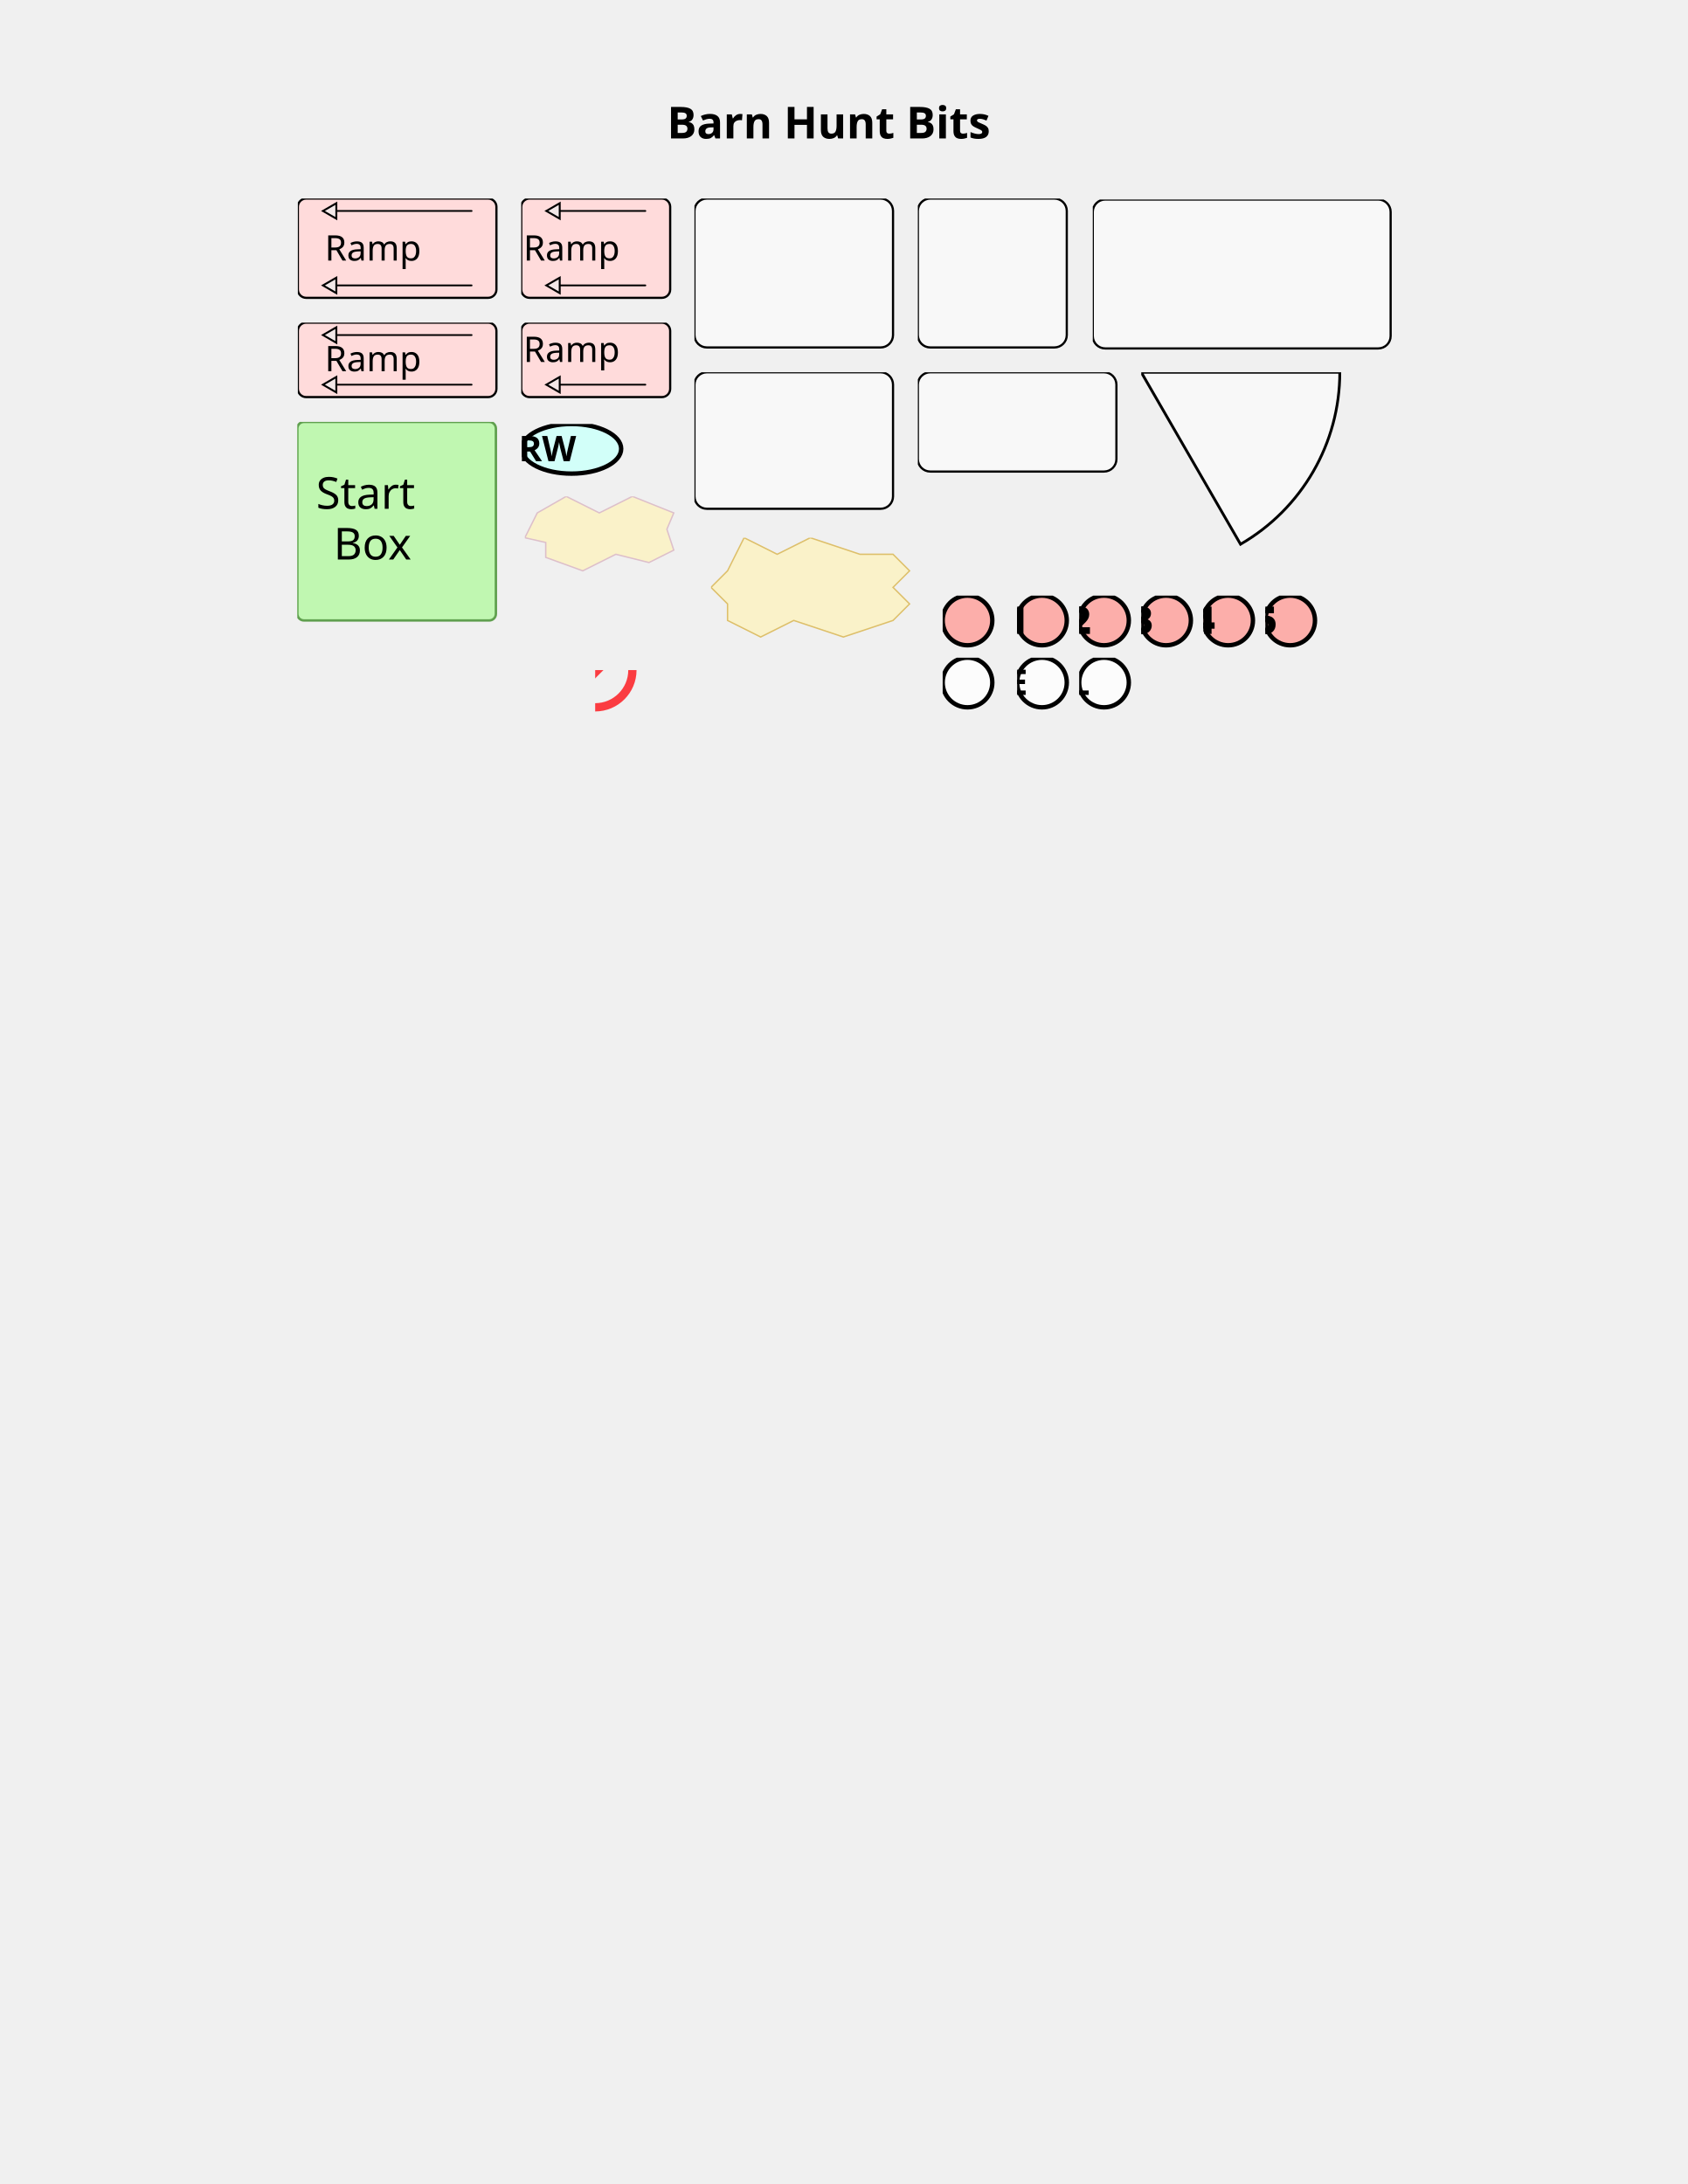
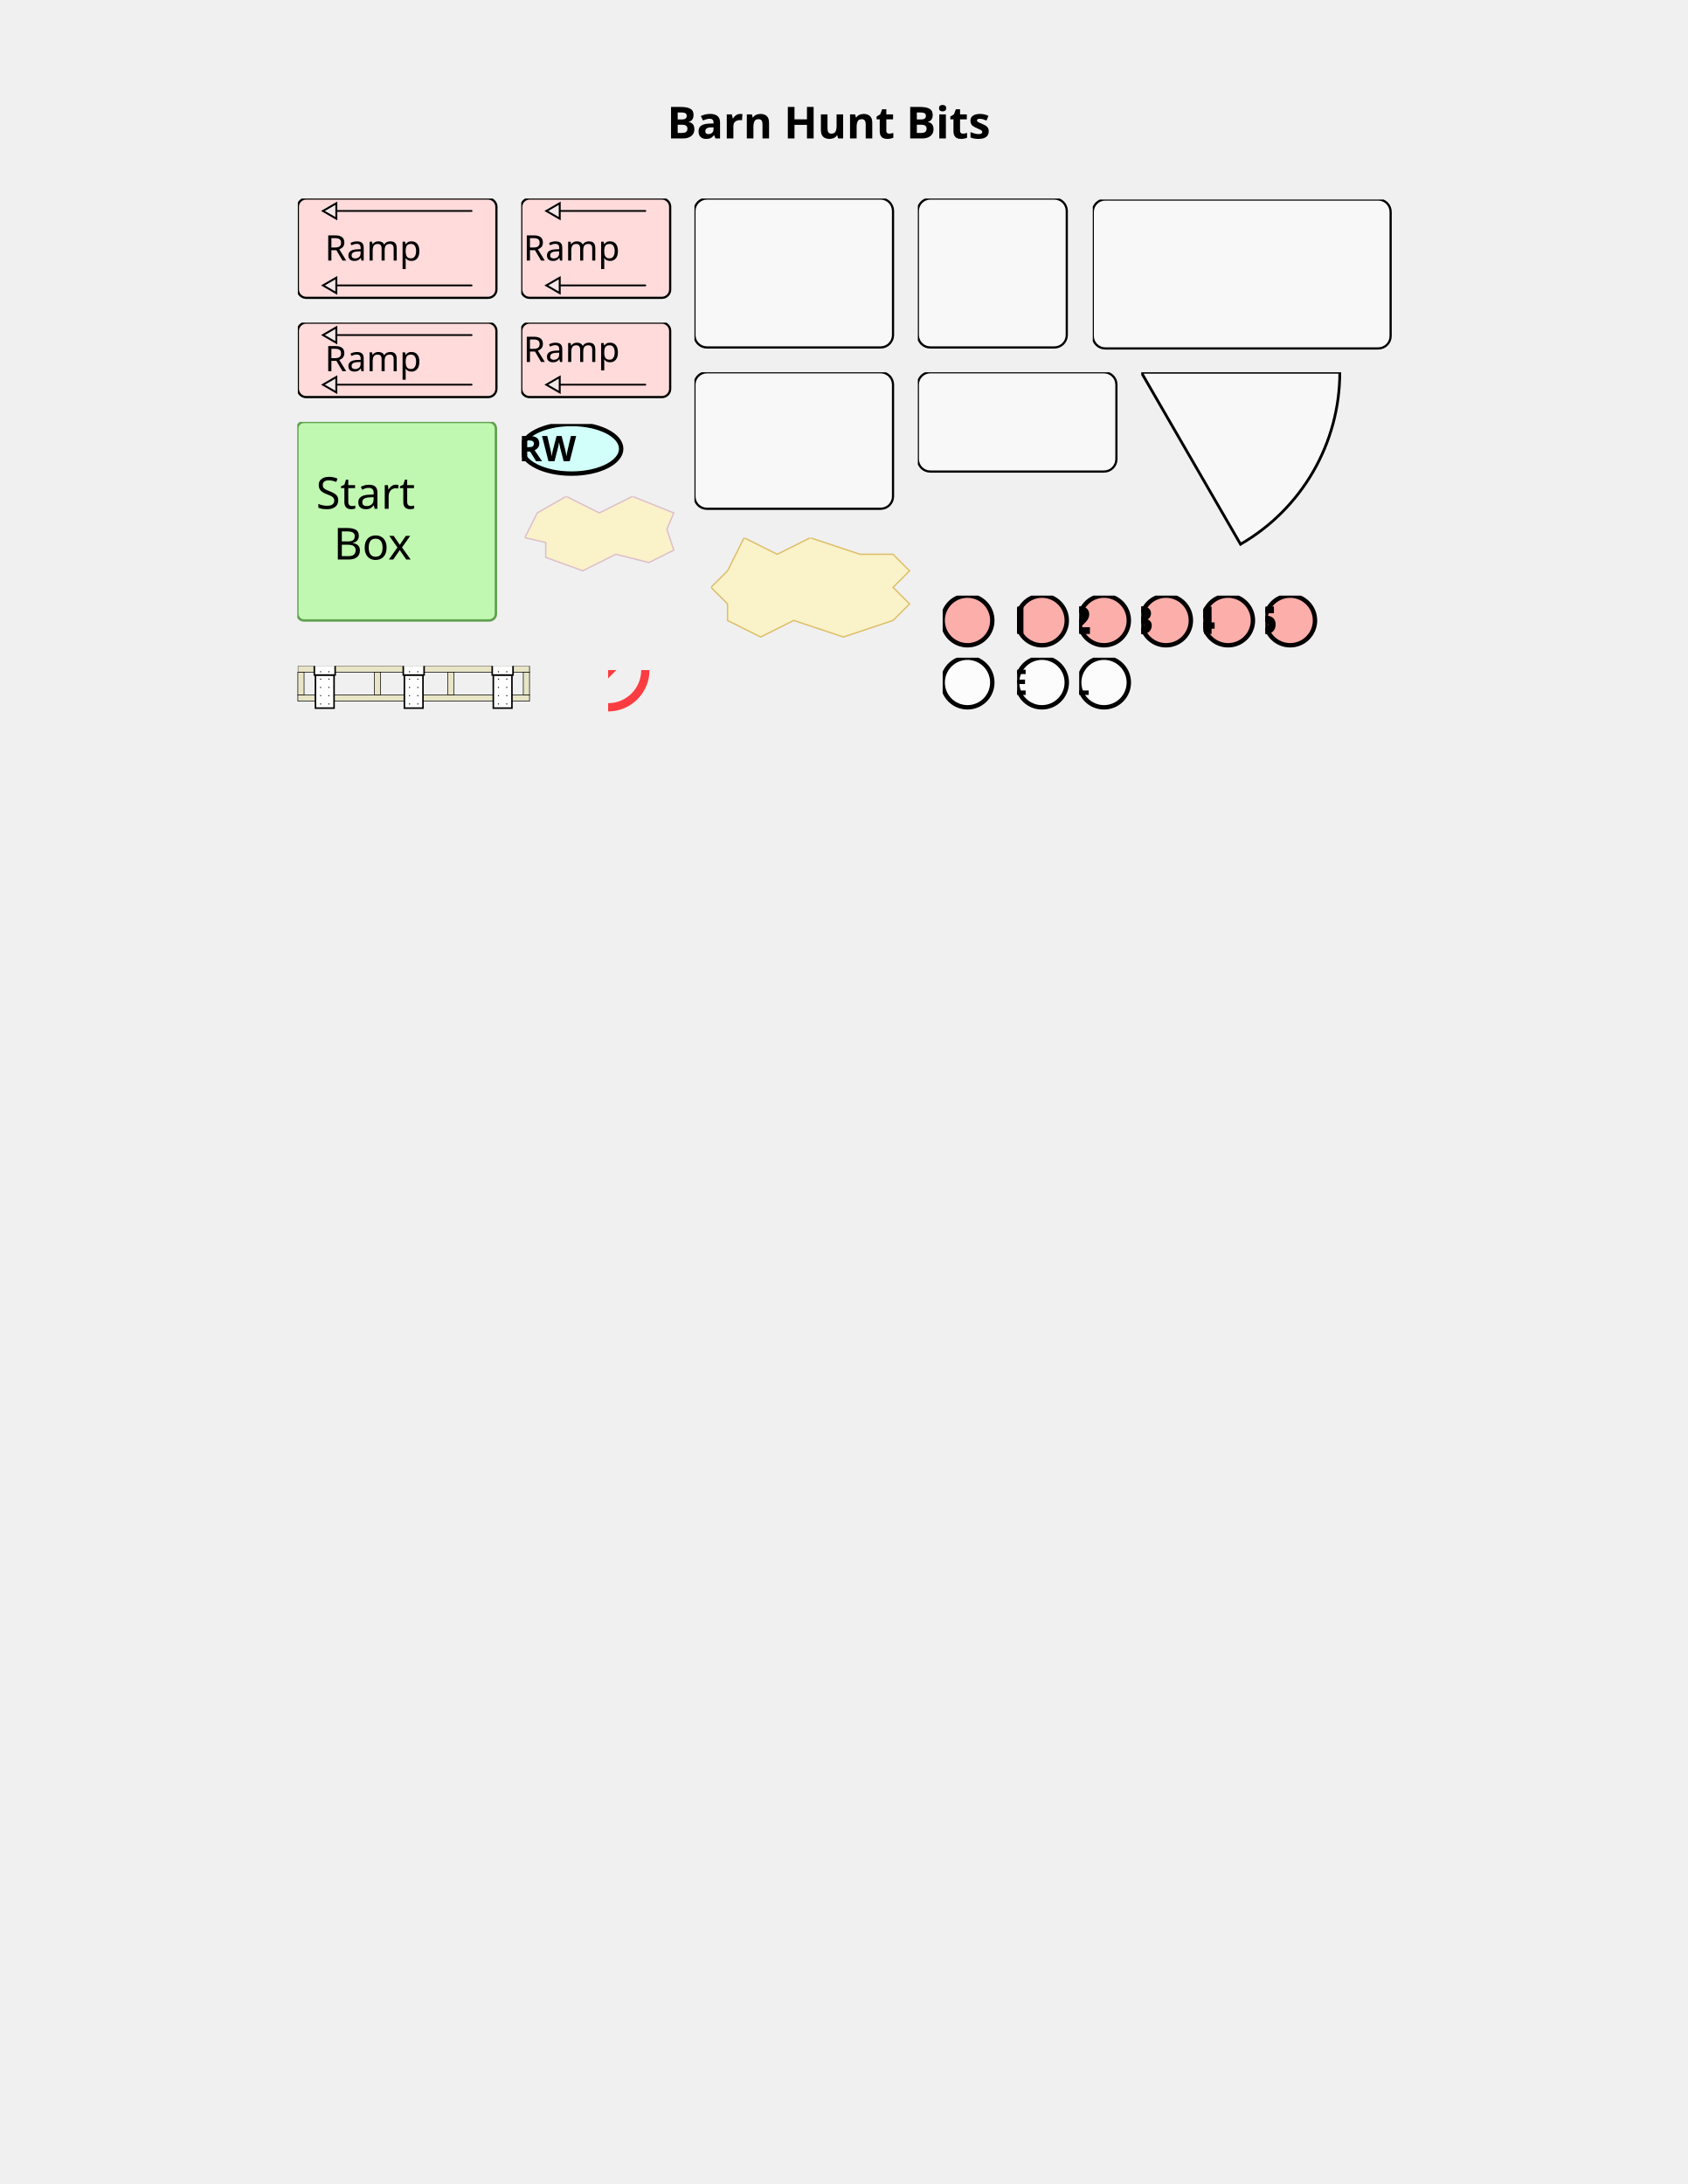
<svg xmlns="http://www.w3.org/2000/svg" xmlns:ns1="http://dairiki.org/barnhunt/inkscape-extensions" xmlns:xlink="http://www.w3.org/1999/xlink" width="8.5in" height="11in" viewBox="0 0 816 1056" version="1.1" id="svg8">
  <defs id="defs2">
    <symbol id="ramp-48x24" style="display:inline">
      <rect ns1:rat-placement="exclude" ry="4" rx="4" id="rect28" y="0" x="0" style="fill:#ffdbdb;fill-opacity:1;stroke:#000000;stroke-width:1.067;stroke-linecap:butt;stroke-linejoin:round;stroke-miterlimit:4;stroke-dasharray:none;stroke-opacity:1" width="96" height="48" />
      <text id="text32" xml:space="preserve" style="font-style:normal;font-variant:normal;font-weight:normal;font-stretch:normal;font-size:12.8px;line-height:0%;font-family:sans-serif;-inkscape-font-specification:Sans;text-align:center;letter-spacing:0px;word-spacing:0px;writing-mode:lr-tb;text-anchor:middle;fill:#000000;fill-opacity:1;stroke:none;stroke-width:1.067" x="48" y="30">
        <tspan id="tspan30" style="font-size:17.067px;line-height:1.25;font-family:sans-serif;stroke-width:1.067" x="48" y="30">Ramp</tspan>
      </text>
      <g id="g9567">
        <path style="fill:none;stroke:#000000;stroke-width:0.853;stroke-linecap:round;stroke-linejoin:miter;stroke-miterlimit:4;stroke-dasharray:none;stroke-opacity:1" d="M 84,6 H 18" id="path34" />
        <path style="fill:#f2e8e8;fill-opacity:1;fill-rule:evenodd;stroke:#000000;stroke-width:0.933;stroke-miterlimit:4;stroke-dasharray:none" d="m 12.136,6 6.466,3.738 V 2.262 Z" id="path9356" />
      </g>
      <g id="use9569" transform="translate(0,36)">
        <path id="path9376" d="M 84,6 H 18" style="fill:none;stroke:#000000;stroke-width:0.853;stroke-linecap:round;stroke-linejoin:miter;stroke-miterlimit:4;stroke-dasharray:none;stroke-opacity:1" />
        <path id="path9378" d="m 12.136,6 6.466,3.738 V 2.262 Z" style="fill:#f2e8e8;fill-opacity:1;fill-rule:evenodd;stroke:#000000;stroke-width:0.933;stroke-miterlimit:4;stroke-dasharray:none" />
      </g>
    </symbol>
    <symbol id="ramp-36x24">
      <rect ns1:rat-placement="exclude" height="48" width="72" style="fill:#ffdbdb;fill-opacity:1;stroke:#000000;stroke-width:1.067;stroke-linecap:butt;stroke-linejoin:round;stroke-miterlimit:4;stroke-dasharray:none;stroke-opacity:1" x="0" y="0" id="rect9522" rx="4" ry="4" />
      <text y="30" x="36" style="font-style:normal;font-variant:normal;font-weight:normal;font-stretch:normal;font-size:12.8px;line-height:0%;font-family:sans-serif;-inkscape-font-specification:Sans;text-align:center;letter-spacing:0px;word-spacing:0px;writing-mode:lr-tb;text-anchor:middle;fill:#000000;fill-opacity:1;stroke:none;stroke-width:1.067" xml:space="preserve" id="text9526">
        <tspan y="30" x="36" style="font-size:17.067px;line-height:1.25;font-family:sans-serif;stroke-width:1.067" id="tspan9524">Ramp</tspan>
      </text>
      <g id="g9532">
        <path id="path9528" d="M 60,6 H 18" style="fill:none;stroke:#000000;stroke-width:0.853;stroke-linecap:round;stroke-linejoin:miter;stroke-miterlimit:4;stroke-dasharray:none;stroke-opacity:1" />
        <path id="path9530" d="m 12.136,6 6.466,3.738 V 2.262 Z" style="fill:#f2e8e8;fill-opacity:1;fill-rule:evenodd;stroke:#000000;stroke-width:0.933;stroke-miterlimit:4;stroke-dasharray:none" />
      </g>
      <g id="use9534" transform="translate(0,36)">
        <path style="fill:none;stroke:#000000;stroke-width:0.853;stroke-linecap:round;stroke-linejoin:miter;stroke-miterlimit:4;stroke-dasharray:none;stroke-opacity:1" d="M 60,6 H 18" id="path9766" />
        <path style="fill:#f2e8e8;fill-opacity:1;fill-rule:evenodd;stroke:#000000;stroke-width:0.933;stroke-miterlimit:4;stroke-dasharray:none" d="m 12.136,6 6.466,3.738 V 2.262 Z" id="path9768" />
      </g>
    </symbol>
    <symbol id="ramp-48x18">
      <rect ns1:rat-placement="exclude" height="36" width="96" style="fill:#ffdbdb;fill-opacity:1;stroke:#000000;stroke-width:1.067;stroke-linecap:butt;stroke-linejoin:round;stroke-miterlimit:4;stroke-dasharray:none;stroke-opacity:1" x="0" y="0" id="rect13055" rx="4" ry="4" />
      <text y="23.5" x="48" style="font-style:normal;font-variant:normal;font-weight:normal;font-stretch:normal;font-size:12.8px;line-height:0%;font-family:sans-serif;-inkscape-font-specification:Sans;text-align:center;letter-spacing:0px;word-spacing:0px;writing-mode:lr-tb;text-anchor:middle;fill:#000000;fill-opacity:1;stroke:none;stroke-width:1.067" xml:space="preserve" id="text13059">
        <tspan y="23.5" x="48" style="font-size:17.067px;line-height:1.25;font-family:sans-serif;stroke-width:1.067" id="tspan13057">Ramp</tspan>
      </text>
      <g id="g13065">
        <path id="path13061" d="M 84,6 H 18" style="fill:none;stroke:#000000;stroke-width:0.853;stroke-linecap:round;stroke-linejoin:miter;stroke-miterlimit:4;stroke-dasharray:none;stroke-opacity:1" />
        <path id="path13063" d="m 12.136,6 6.466,3.738 V 2.262 Z" style="fill:#f2e8e8;fill-opacity:1;fill-rule:evenodd;stroke:#000000;stroke-width:0.933;stroke-miterlimit:4;stroke-dasharray:none" />
      </g>
      <g transform="translate(0,24)" id="g13071">
        <path style="fill:none;stroke:#000000;stroke-width:0.853;stroke-linecap:round;stroke-linejoin:miter;stroke-miterlimit:4;stroke-dasharray:none;stroke-opacity:1" d="M 84,6 H 18" id="path13067" />
        <path style="fill:#f2e8e8;fill-opacity:1;fill-rule:evenodd;stroke:#000000;stroke-width:0.933;stroke-miterlimit:4;stroke-dasharray:none" d="m 12.136,6 6.466,3.738 V 2.262 Z" id="path13069" />
      </g>
    </symbol>
    <symbol id="ramp-36x18">
      <rect ns1:rat-placement="exclude" ry="4" rx="4" id="rect10669" y="0" x="0" style="fill:#ffdbdb;fill-opacity:1;stroke:#000000;stroke-width:1.067;stroke-linecap:butt;stroke-linejoin:round;stroke-miterlimit:4;stroke-dasharray:none;stroke-opacity:1" width="72" height="36" />
      <text id="text10673" xml:space="preserve" style="font-style:normal;font-variant:normal;font-weight:normal;font-stretch:normal;font-size:12.8px;line-height:0%;font-family:sans-serif;-inkscape-font-specification:Sans;text-align:center;letter-spacing:0px;word-spacing:0px;writing-mode:lr-tb;text-anchor:middle;fill:#000000;fill-opacity:1;stroke:none;stroke-width:1.067" x="36" y="19">
        <tspan id="tspan10671" style="font-size:17.067px;line-height:1.25;font-family:sans-serif;stroke-width:1.067" x="36" y="19">Ramp</tspan>
      </text>
      <g id="g10685" transform="translate(0,24)">
        <path id="path10681" d="M 60,6 H 18" style="fill:none;stroke:#000000;stroke-width:0.853;stroke-linecap:round;stroke-linejoin:miter;stroke-miterlimit:4;stroke-dasharray:none;stroke-opacity:1" />
        <path id="path10683" d="m 12.136,6 6.466,3.738 V 2.262 Z" style="fill:#f2e8e8;fill-opacity:1;fill-rule:evenodd;stroke:#000000;stroke-width:0.933;stroke-miterlimit:4;stroke-dasharray:none" />
      </g>
    </symbol>
    <symbol style="display:inline" id="start-box">
      <rect id="rect78" y="0" x="0" style="fill:#c0f7b1;fill-opacity:1;stroke:#60a04f;stroke-width:1.173;stroke-linecap:butt;stroke-linejoin:round;stroke-miterlimit:4;stroke-dasharray:none;stroke-opacity:1" width="96" height="96" ry="3.2" rx="3.2" />
-       <rect ns1:rat-placement="exclude" y="-48" x="-48" style="display:none;fill:none;stroke:#000000;stroke-width:1;stroke-linejoin:round;stroke-miterlimit:4" width="192" height="192" />
+       <rect ns1:rat-placement="exclude" y="-48" x="-48" style="display:none;fill:none;stroke:#000000;stroke-width:1;stroke-linejoin:round;stroke-miterlimit:4" width="192" height="192" id="rect50" />
      <text id="text84" xml:space="preserve" style="font-style:normal;font-variant:normal;font-weight:normal;font-stretch:normal;font-size:12.8px;line-height:0%;font-family:sans-serif;-inkscape-font-specification:Sans;text-align:center;letter-spacing:0px;word-spacing:0px;writing-mode:lr-tb;text-anchor:middle;fill:#000000;fill-opacity:1;stroke:none;stroke-width:1.067" x="48" y="42">
        <tspan id="tspan80" style="font-size:21.333px;line-height:1.15;font-family:sans-serif;stroke-width:1.067" x="48" y="42">Start</tspan>
        <tspan id="tspan82" style="font-size:21.333px;line-height:1.15;font-family:sans-serif;stroke-width:1.067" x="48" y="66.533">Box</tspan>
      </text>
    </symbol>
    <symbol id="board-48x36">
      <rect id="rect89" style="display:inline;fill:#ffffff;fill-opacity:0.5;stroke:#000000;stroke-width:1.067;stroke-miterlimit:4;stroke-opacity:1" ry="6" rx="6" y="0" x="0" height="72" width="96" />
    </symbol>
    <symbol id="board-36x36">
      <rect id="rect94" width="72" height="72" x="0" y="0" rx="6" ry="6" style="display:inline;fill:#ffffff;fill-opacity:0.5;stroke:#000000;stroke-width:1.067;stroke-miterlimit:4;stroke-opacity:1" />
    </symbol>
    <symbol id="board-72x36">
      <rect id="rect99" style="display:inline;fill:#ffffff;fill-opacity:0.5;stroke:#000000;stroke-width:1.067;stroke-miterlimit:4;stroke-opacity:1" ry="6" rx="6" y="0" x="0" height="72" width="144" />
    </symbol>
    <symbol id="board-48x33">
      <rect id="rect104" style="display:inline;fill:#ffffff;fill-opacity:0.5;stroke:#000000;stroke-width:1.067;stroke-miterlimit:4;stroke-opacity:1" ry="6" rx="6" y="0" x="0" height="66" width="96" />
    </symbol>
    <symbol id="board-48x24">
      <rect id="rect58" width="96" height="48" x="0" y="0" rx="6" ry="6" style="display:inline;fill:#ffffff;fill-opacity:0.5;stroke:#000000;stroke-width:1.067;stroke-miterlimit:4;stroke-opacity:1" />
    </symbol>
    <symbol style="display:inline" id="rat-wrangler">
      <ellipse id="ellipse63" ry="12" rx="24" cy="12" cx="24" style="display:inline;fill:#d2fff9;fill-opacity:1;stroke:#000000;stroke-width:2.133;stroke-miterlimit:4;stroke-dasharray:none;stroke-opacity:1" />
      <text id="text67" xml:space="preserve" style="font-style:normal;font-variant:normal;font-weight:bold;font-stretch:normal;font-size:12.8px;line-height:0%;font-family:'Luxi Sans';-inkscape-font-specification:'Luxi Sans Bold';text-align:center;letter-spacing:0px;word-spacing:0px;writing-mode:lr-tb;text-anchor:middle;fill:#000000;fill-opacity:1;stroke:none;stroke-width:1.067" x="24" y="18">
        <tspan id="tspan65" style="font-size:17.067px;line-height:1.25;stroke-width:1.067" x="24" y="18">RW</tspan>
      </text>
    </symbol>
    <symbol id="gate-48">
      <path style="display:inline;opacity:1;fill:#ffffff;fill-opacity:0.502;stroke:#000000;stroke-width:1.333;stroke-linecap:butt;stroke-linejoin:miter;stroke-miterlimit:4;stroke-dasharray:none;stroke-opacity:1" id="path19937" d="M 96,0 A 96,96 0 0 1 48,83.138 L 0,0 Z" />
    </symbol>
    <symbol id="duff-36x18">
      <path style="display:inline;fill:#faf2c9;fill-opacity:1;stroke:#ddbfca;stroke-width:0.667;stroke-linecap:butt;stroke-linejoin:miter;stroke-miterlimit:4;stroke-dasharray:none;stroke-opacity:1" d="M 0,20 6,8 20,0 36,8 52,0 72,8 68.67,15.9 72,26 60,32 44,28 28,36 10.1,29.5 v -7.2 z" id="path13153-9" />
    </symbol>
    <symbol id="duff-48x24">
      <path style="display:inline;fill:#faf2c9;fill-opacity:1;stroke:#ddbf6a;stroke-width:0.672;stroke-linecap:butt;stroke-linejoin:miter;stroke-miterlimit:4;stroke-dasharray:none;stroke-opacity:1" d="M 0,24 8,16 16,0 32,8 48,0 72,8 h 16 l 8,8 -8,8 8,8 -8,8 L 64,48 40,40 24,48 8,40 v -8 z" id="path13153" />
    </symbol>
    <symbol id="rat-tube" style="display:inline">
      <circle id="circle81" style="display:inline;fill:#ff9b95;fill-opacity:0.77;stroke:#000000;stroke-width:2.133;stroke-miterlimit:4;stroke-dasharray:none;stroke-opacity:1" cx="12" cy="12" r="12" />
    </symbol>
    <symbol id="rat-tube-1" style="display:inline">
      <circle id="circle86" style="display:inline;fill:#ff9b95;fill-opacity:0.77;stroke:#000000;stroke-width:2.133;stroke-miterlimit:4;stroke-dasharray:none;stroke-opacity:1" cx="12" cy="12" r="12" />
      <text id="text90" y="18" x="12" style="font-style:normal;font-variant:normal;font-weight:bold;font-stretch:normal;font-size:12.8px;line-height:0%;font-family:'Luxi Sans';-inkscape-font-specification:'Luxi Sans Bold';text-align:center;letter-spacing:0px;word-spacing:0px;writing-mode:lr-tb;text-anchor:middle;fill:#000000;fill-opacity:1;stroke:#000000;stroke-width:1.067;stroke-opacity:1" xml:space="preserve">
        <tspan id="tspan88" y="18" x="12" style="font-size:17.067px;line-height:1.25;stroke-width:1.067">1</tspan>
      </text>
    </symbol>
    <symbol id="rat-tube-2" style="display:inline">
      <circle id="circle95" style="display:inline;fill:#ff9b95;fill-opacity:0.77;stroke:#000000;stroke-width:2.133;stroke-miterlimit:4;stroke-dasharray:none;stroke-opacity:1" cx="12" cy="12" r="12" />
      <text id="text99" y="18" x="12" style="font-style:normal;font-variant:normal;font-weight:bold;font-stretch:normal;font-size:12.8px;line-height:0%;font-family:'Luxi Sans';-inkscape-font-specification:'Luxi Sans Bold';text-align:center;letter-spacing:0px;word-spacing:0px;writing-mode:lr-tb;text-anchor:middle;fill:#000000;fill-opacity:1;stroke:#000000;stroke-width:1.067;stroke-opacity:1" xml:space="preserve">
        <tspan id="tspan97" y="18" x="12" style="font-size:17.067px;line-height:1.25;stroke-width:1.067">2</tspan>
      </text>
    </symbol>
    <symbol id="rat-tube-3" style="display:inline">
      <circle id="circle105" style="display:inline;fill:#ff9b95;fill-opacity:0.77;stroke:#000000;stroke-width:2.133;stroke-miterlimit:4;stroke-dasharray:none;stroke-opacity:1" cx="12" cy="12" r="12" />
      <text id="text109" y="18" x="12" style="font-style:normal;font-variant:normal;font-weight:bold;font-stretch:normal;font-size:12.8px;line-height:0%;font-family:'Luxi Sans';-inkscape-font-specification:'Luxi Sans Bold';text-align:center;letter-spacing:0px;word-spacing:0px;writing-mode:lr-tb;text-anchor:middle;fill:#000000;fill-opacity:1;stroke:#000000;stroke-width:1.067;stroke-opacity:1" xml:space="preserve">
        <tspan id="tspan107" y="18" x="12" style="font-size:17.067px;line-height:1.25;stroke-width:1.067">3</tspan>
      </text>
    </symbol>
    <symbol id="rat-tube-4" style="display:inline">
      <circle id="circle14697" style="display:inline;fill:#ff9b95;fill-opacity:0.77;stroke:#000000;stroke-width:2.133;stroke-miterlimit:4;stroke-dasharray:none;stroke-opacity:1" cx="12" cy="12" r="12" />
      <text id="text14701" y="18" x="12" style="font-style:normal;font-variant:normal;font-weight:bold;font-stretch:normal;font-size:12.8px;line-height:0%;font-family:'Luxi Sans';-inkscape-font-specification:'Luxi Sans Bold';text-align:center;letter-spacing:0px;word-spacing:0px;writing-mode:lr-tb;text-anchor:middle;fill:#000000;fill-opacity:1;stroke:#000000;stroke-width:1.067;stroke-opacity:1" xml:space="preserve">
        <tspan y="18" x="12" id="tspan14699" style="font-size:17.067px;line-height:1.25;stroke-width:1.067">4</tspan>
      </text>
    </symbol>
    <symbol style="display:inline" id="rat-tube-5">
      <circle r="12" cy="12" cx="12" style="display:inline;fill:#ff9b95;fill-opacity:0.77;stroke:#000000;stroke-width:2.133;stroke-miterlimit:4;stroke-dasharray:none;stroke-opacity:1" id="path7497-3-3" />
      <text xml:space="preserve" style="font-style:normal;font-variant:normal;font-weight:bold;font-stretch:normal;font-size:12.8px;line-height:0%;font-family:'Luxi Sans';-inkscape-font-specification:'Luxi Sans Bold';text-align:center;letter-spacing:0px;word-spacing:0px;writing-mode:lr-tb;text-anchor:middle;fill:#000000;fill-opacity:1;stroke:#000000;stroke-width:1.067;stroke-opacity:1" x="12" y="18" id="text8837-6">
        <tspan style="font-size:17.067px;line-height:1.25;stroke-width:1.067" id="tspan8839-0" x="12" y="18">5</tspan>
      </text>
    </symbol>
    <symbol id="dummy-tube" style="display:inline">
      <circle id="circle12901" style="display:inline;fill:#ffffff;fill-opacity:0.77;stroke:#000000;stroke-width:2.133;stroke-miterlimit:4;stroke-dasharray:none;stroke-opacity:1" cx="12" cy="12" r="12" />
    </symbol>
    <symbol style="display:inline" id="dummy-tube-empty">
      <circle r="12" cy="12" cx="12" style="display:inline;fill:#ffffff;fill-opacity:0.77;stroke:#000000;stroke-width:2.133;stroke-miterlimit:4;stroke-dasharray:none;stroke-opacity:1" id="path7497-3-0-9" />
      <text xml:space="preserve" style="font-style:normal;font-variant:normal;font-weight:bold;font-stretch:normal;font-size:12.8px;line-height:0%;font-family:'Luxi Sans';-inkscape-font-specification:'Luxi Sans Bold';text-align:center;letter-spacing:0px;word-spacing:0px;writing-mode:lr-tb;text-anchor:middle;fill:#000000;fill-opacity:1;stroke:none;stroke-width:1.067" x="12" y="18" id="text8837-23-2">
        <tspan style="font-size:17.067px;line-height:1.25;stroke-width:1.067" id="tspan8839-7-2" x="12" y="18">E</tspan>
      </text>
    </symbol>
    <symbol id="dummy-tube-litter" style="display:inline">
      <circle id="circle12135" style="display:inline;fill:#ffffff;fill-opacity:0.77;stroke:#000000;stroke-width:2.133;stroke-miterlimit:4;stroke-dasharray:none;stroke-opacity:1" cx="12" cy="12" r="12" />
      <text id="text12139" y="18" x="12" style="font-style:normal;font-variant:normal;font-weight:bold;font-stretch:normal;font-size:12.8px;line-height:0%;font-family:'Luxi Sans';-inkscape-font-specification:'Luxi Sans Bold';text-align:center;letter-spacing:0px;word-spacing:0px;writing-mode:lr-tb;text-anchor:middle;fill:#000000;fill-opacity:1;stroke:none;stroke-width:1.067" xml:space="preserve">
        <tspan y="18" x="12" id="tspan12137" style="font-size:17.067px;line-height:1.25;stroke-width:1.067">L</tspan>
      </text>
    </symbol>
    <symbol id="no-dix-sign">
      <text transform="translate(-0.791503,-0.704602)" xml:space="preserve" style="font-style:normal;font-variant:normal;font-weight:bold;font-stretch:normal;font-size:16.002px;line-height:125%;font-family:'Luxi Sans';-inkscape-font-specification:'Luxi Sans Bold';font-variant-ligatures:normal;font-variant-caps:normal;font-variant-numeric:normal;font-feature-settings:normal;text-align:center;letter-spacing:0px;word-spacing:0px;writing-mode:lr-tb;text-anchor:middle;fill:#000000;fill-opacity:1;stroke:none;stroke-width:1.414;stroke-linecap:butt;stroke-linejoin:miter;stroke-opacity:1" x="0.7" y="6" id="text9185-9">
        <tspan id="tspan9183-1" x="0.7" y="6" style="font-style:normal;font-variant:normal;font-weight:bold;font-stretch:normal;font-size:16.002px;font-family:'Luxi Sans';-inkscape-font-specification:'Luxi Sans Bold';stroke-width:1.414">Dix</tspan>
      </text>
      <g id="g14725" style="opacity:0.75">
        <circle cx="0" r="18" cy="0" id="path9187-9" style="fill:none;stroke:#ff0007;stroke-width:4;stroke-miterlimit:4;stroke-opacity:1" />
        <path id="path9189-6" d="m 12.729,-12.729 c 0,0 -25.459,25.459 -25.459,25.459" style="fill:none;stroke:#ff0007;stroke-width:5.658;stroke-linecap:butt;stroke-opacity:1" />
      </g>
+     </symbol>
+     <symbol id="bh-instinct-cradle">
+       <rect y="14" x="0" height="3" width="112" id="rect12267-2" style="opacity:1;fill:#e8e5c7;fill-opacity:1;fill-rule:nonzero;stroke:#000000;stroke-width:0.3;stroke-linecap:round;stroke-linejoin:miter;stroke-miterlimit:4;stroke-dasharray:none;stroke-dashoffset:0;stroke-opacity:1" />
+       <rect y="0" x="0" height="3" width="112" id="rect12267" style="opacity:1;fill:#e8e5c7;fill-opacity:1;fill-rule:nonzero;stroke:#000000;stroke-width:0.3;stroke-linecap:round;stroke-linejoin:miter;stroke-miterlimit:4;stroke-dasharray:none;stroke-dashoffset:0;stroke-opacity:1" />
+       <g transform="rotate(90,101.8119,2.188126)" id="g11636">
+         <rect style="opacity:1;fill:#ffffff;fill-opacity:0.997;fill-rule:nonzero;stroke:#000000;stroke-width:0.75;stroke-linecap:round;stroke-linejoin:miter;stroke-miterlimit:4;stroke-dasharray:none;stroke-dashoffset:0;stroke-opacity:1" id="rect9555" width="16" height="9" x="104" y="43.5" />
+         <rect style="opacity:1;fill:#ffffff;fill-opacity:0.997;fill-rule:nonzero;stroke:#000000;stroke-width:0.75;stroke-linecap:round;stroke-linejoin:miter;stroke-miterlimit:4;stroke-dasharray:none;stroke-dashoffset:0;stroke-opacity:1" id="rect9807" width="7.44" height="10.06" x="96.56" y="42.97" />
+         <rect style="opacity:1;fill:#ffffff;fill-opacity:0.997;fill-rule:nonzero;stroke:#000000;stroke-width:0.75;stroke-linecap:round;stroke-linejoin:miter;stroke-miterlimit:4;stroke-dasharray:none;stroke-dashoffset:0;stroke-opacity:1" id="rect10309" width="1.223" height="7.283" x="95.247" y="44.358" />
+         <circle style="opacity:1;fill:#171717;fill-opacity:1;fill-rule:nonzero;stroke:none;stroke-width:0.75;stroke-linecap:round;stroke-linejoin:miter;stroke-miterlimit:4;stroke-dasharray:none;stroke-dashoffset:0;stroke-opacity:1" id="path10689-3" cx="118" cy="50" r="0.312" />
+         <use x="0" y="0" xlink:href="#path10689-3" id="use9789" transform="translate(0,-4)" width="100%" height="100%" />
+         <use x="0" y="0" xlink:href="#path10689-3" id="use9791" transform="translate(-4)" width="100%" height="100%" />
+         <use x="0" y="0" xlink:href="#path10689-3" id="use9793" transform="translate(-4,-4)" width="100%" height="100%" />
+         <use x="0" y="0" xlink:href="#path10689-3" id="use9791-3" transform="translate(-8)" width="100%" height="100%" />
+         <use x="0" y="0" xlink:href="#path10689-3" id="use9793-6" transform="translate(-8,-4)" width="100%" height="100%" />
+         <use x="0" y="0" xlink:href="#path10689-3" id="use9791-7" transform="translate(-12)" width="100%" height="100%" />
+         <use x="0" y="0" xlink:href="#path10689-3" id="use9793-5" transform="translate(-12,-4)" width="100%" height="100%" />
+         <use x="0" y="0" xlink:href="#path10689-3" id="use9791-35" transform="translate(-15.56932)" width="100%" height="100%" />
+         <use x="0" y="0" xlink:href="#path10689-3" id="use9793-62" transform="translate(-15.56932,-4)" width="100%" height="100%" />
+       </g>
+       <use height="100%" width="100%" transform="translate(43)" id="use11763" xlink:href="#g11636" y="0" x="0" />
+       <use height="100%" width="100%" transform="translate(-43)" id="use12015" xlink:href="#g11636" y="0" x="0" />
+       <rect y="3" x="109" height="11" width="3" id="rect12267-2-7" style="opacity:1;fill:#e8e5c7;fill-opacity:1;fill-rule:nonzero;stroke:#000000;stroke-width:0.3;stroke-linecap:round;stroke-linejoin:miter;stroke-miterlimit:4;stroke-dasharray:none;stroke-dashoffset:0;stroke-opacity:1" />
+       <rect y="3" x="0" height="11" width="3" id="rect12267-2-7-0" style="opacity:1;fill:#e8e5c7;fill-opacity:1;fill-rule:nonzero;stroke:#000000;stroke-width:0.3;stroke-linecap:round;stroke-linejoin:miter;stroke-miterlimit:4;stroke-dasharray:none;stroke-dashoffset:0;stroke-opacity:1" />
+       <rect y="3" x="37" height="11" width="3" id="rect12267-2-7-0-9" style="opacity:1;fill:#e8e5c7;fill-opacity:1;fill-rule:nonzero;stroke:#000000;stroke-width:0.3;stroke-linecap:round;stroke-linejoin:miter;stroke-miterlimit:4;stroke-dasharray:none;stroke-dashoffset:0;stroke-opacity:1" />
+       <rect y="3" x="72.5" height="11" width="3" id="rect12267-2-7-0-9-3" style="opacity:1;fill:#e8e5c7;fill-opacity:1;fill-rule:nonzero;stroke:#000000;stroke-width:0.3;stroke-linecap:round;stroke-linejoin:miter;stroke-miterlimit:4;stroke-dasharray:none;stroke-dashoffset:0;stroke-opacity:1" />
    </symbol>
  </defs>
  <text id="text8675" y="66.949" x="408.979" style="font-style:normal;font-variant:normal;font-weight:bold;font-stretch:normal;font-size:21.333px;line-height:125%;font-family:'Rock Salt';-inkscape-font-specification:'Rock Salt Bold';font-variant-ligatures:normal;font-variant-caps:normal;font-variant-numeric:normal;font-feature-settings:normal;text-align:center;letter-spacing:0px;word-spacing:0px;writing-mode:lr-tb;text-anchor:middle;fill:#000000;fill-opacity:1;stroke:none;stroke-width:1px;stroke-linecap:butt;stroke-linejoin:miter;stroke-opacity:1" xml:space="preserve">
    <tspan y="66.949" x="408.979" id="tspan8673">Barn Hunt Bits</tspan>
  </text>
  <use transform="translate(252,96)" height="100%" width="100%" y="0" x="0" xlink:href="#ramp-36x24" id="use10811" />
  <use transform="translate(335.7411,96)" height="100%" width="100%" y="0" x="0" id="use14281" xlink:href="#board-48x36" />
  <use transform="translate(443.7411,180)" height="100%" width="100%" y="0" x="0" xlink:href="#board-48x24" id="use15150" />
  <use transform="translate(443.7411,96)" height="100%" width="100%" y="0" x="0" xlink:href="#board-36x36" id="use16159" />
  <use transform="translate(528.3123,96.46957)" height="100%" width="100%" y="0" x="0" xlink:href="#board-72x36" id="use17234" />
  <use transform="translate(335.7411,180)" height="100%" width="100%" y="0" x="0" xlink:href="#board-48x33" id="use18858" />
  <use height="100%" width="100%" y="0" x="0" transform="translate(143.7411,204)" id="use20002" xlink:href="#start-box" />
  <use height="100%" width="100%" y="0" x="0" transform="translate(252.3125,205)" id="use10359" xlink:href="#rat-wrangler" />
  <use height="100%" width="100%" y="0" x="0" transform="translate(551.7411,180)" id="use10730" xlink:href="#gate-48" />
  <use height="100%" width="100%" y="0" x="0" transform="translate(253.7411,240)" id="use11733" xlink:href="#duff-36x18" />
  <use height="100%" width="100%" y="0" x="0" transform="translate(343.7411,260)" id="use12524" xlink:href="#duff-48x24" />
  <use height="100%" width="100%" y="0" x="0" transform="translate(611.7411,288)" id="use14474" xlink:href="#rat-tube-5" />
  <use transform="translate(581.7411,288)" height="100%" width="100%" y="0" x="0" xlink:href="#rat-tube-4" id="use15045" />
  <use transform="translate(551.7411,288)" height="100%" width="100%" y="0" x="0" xlink:href="#rat-tube-3" id="use8904" />
  <use transform="translate(521.7411,288)" height="100%" width="100%" y="0" x="0" xlink:href="#rat-tube-2" id="use9131" />
  <use transform="translate(491.7411,288)" height="100%" width="100%" y="0" x="0" xlink:href="#rat-tube-1" id="use9352" />
  <use transform="translate(455.7411,288)" height="100%" width="100%" y="0" x="0" xlink:href="#rat-tube" id="use9582" />
  <use height="100%" width="100%" y="0" x="0" transform="translate(491.7411,318)" id="use11941" xlink:href="#dummy-tube-empty" />
  <use transform="translate(521.7411,318)" height="100%" width="100%" y="0" x="0" xlink:href="#dummy-tube-litter" id="use12671" />
  <use transform="translate(455.7411,318)" height="100%" width="100%" y="0" x="0" xlink:href="#dummy-tube" id="use13454" />
-   <use xlink:href="#no-dix-sign" id="use14737" transform="translate(287.7411,324)" x="0" y="0" width="100%" height="100%" />
+   <use xlink:href="#no-dix-sign" id="use14737" transform="translate(294,324)" x="0" y="0" width="100%" height="100%" />
  <use xlink:href="#use9398" id="use9653" transform="translate(252,96)" x="0" y="0" width="100%" height="100%" />
  <use xlink:href="#ramp-48x24" id="use9394" transform="translate(144,96)" x="0" y="0" width="100%" height="100%" />
  <use xlink:href="#ramp-36x18" id="use11560" transform="translate(252,156)" x="0" y="0" width="100%" height="100%" />
  <use xlink:href="#ramp-48x18" id="use13765" transform="translate(144,156)" x="0" y="0" width="100%" height="100%" />
+   <use xlink:href="#bh-instinct-cradle" id="use9854" transform="translate(144,322)" x="0" y="0" width="100%" height="100%" />
</svg>
